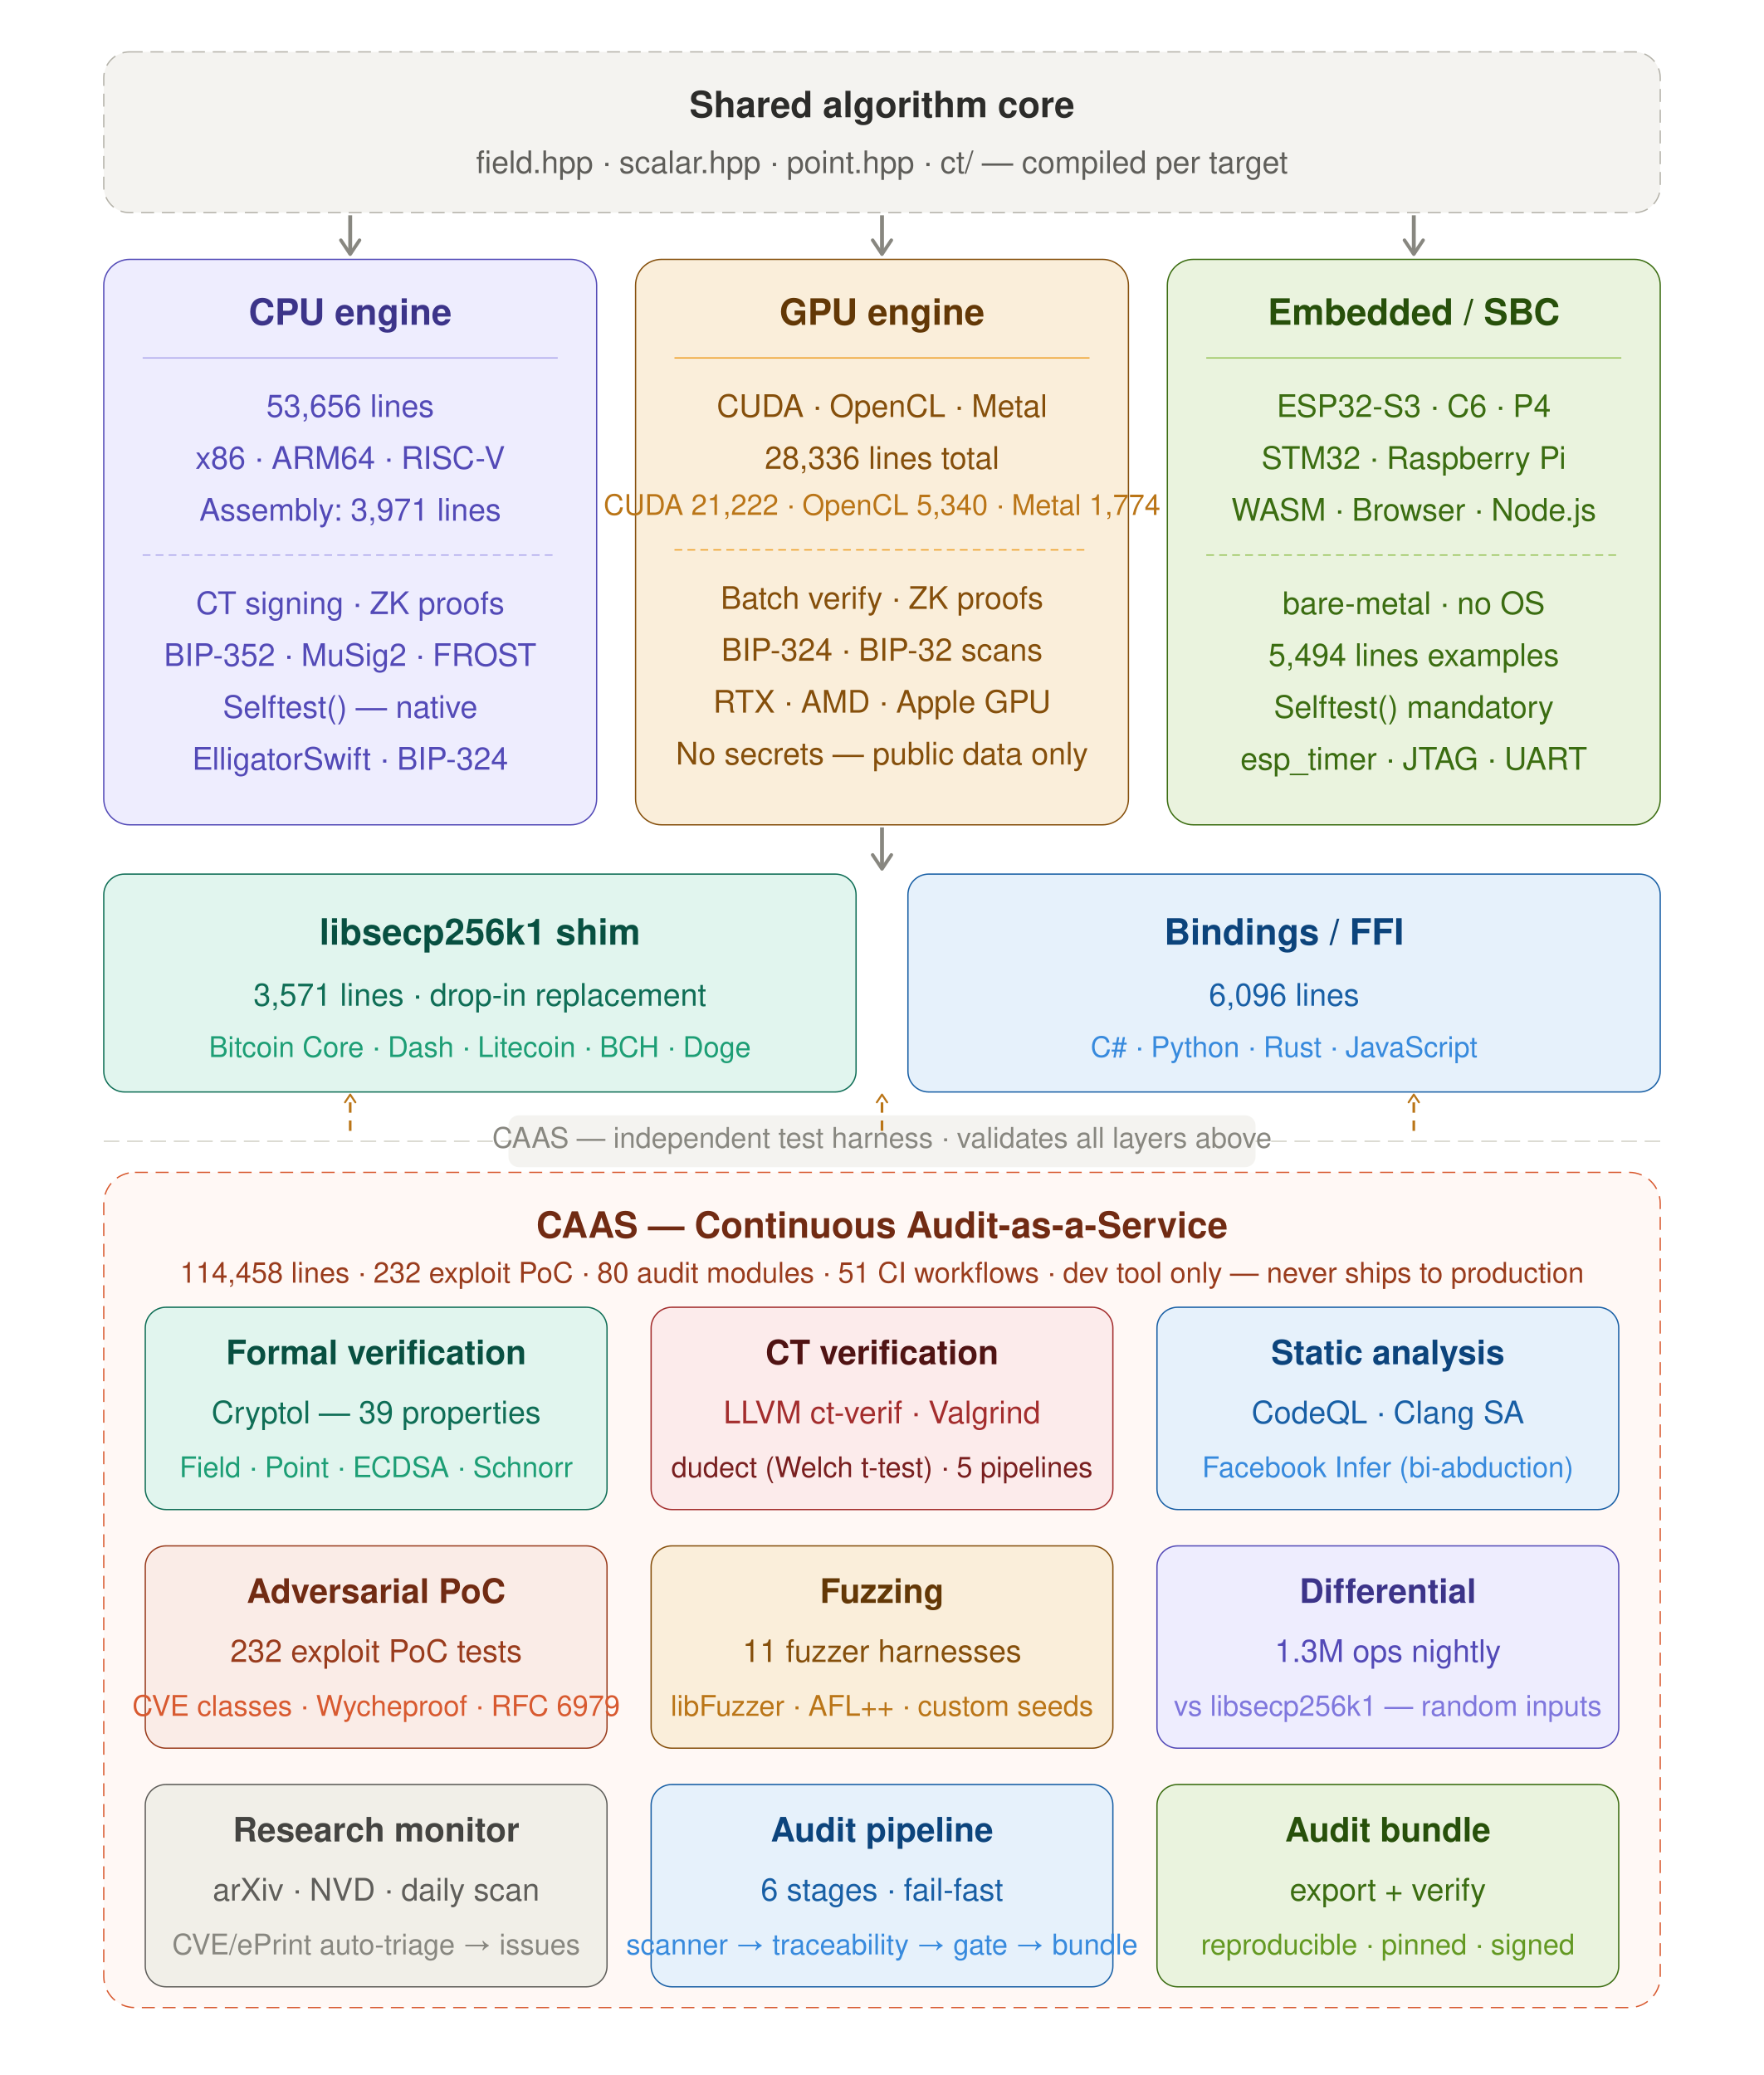
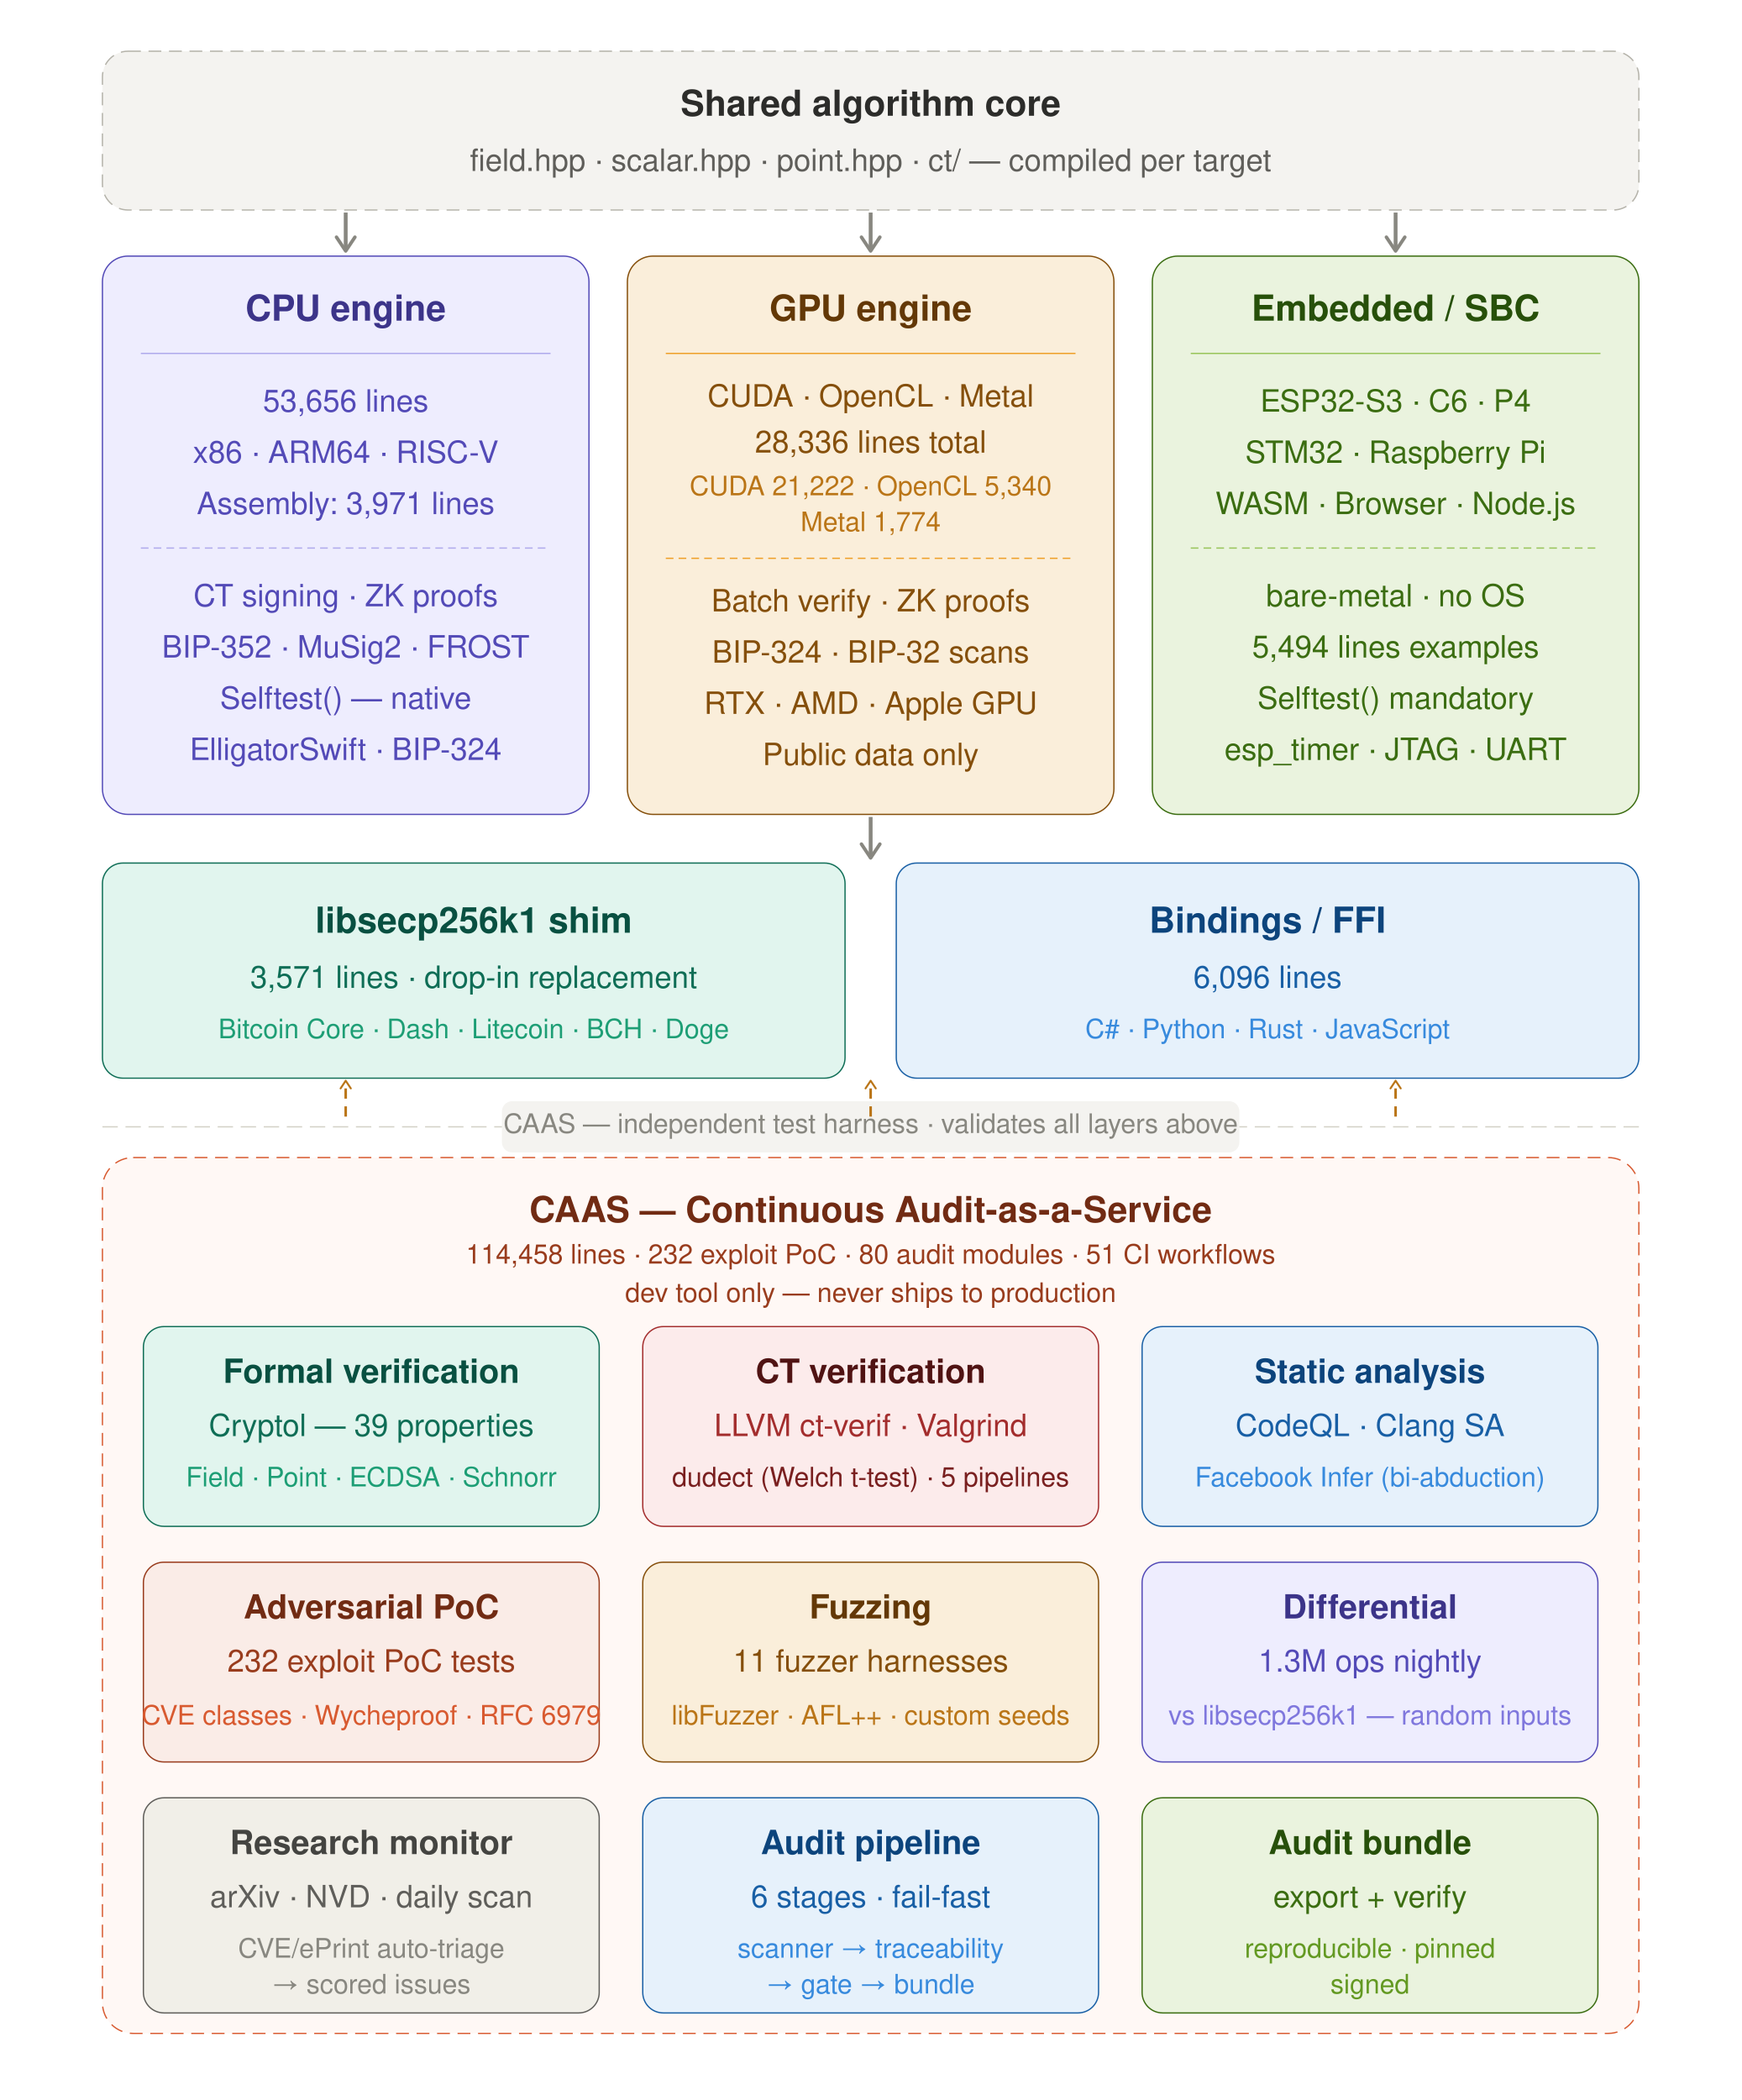
- <svg xmlns="http://www.w3.org/2000/svg" width="100%" viewBox="0 0 680 800" role="img">
+ <svg xmlns="http://www.w3.org/2000/svg" width="100%" viewBox="0 0 680 820" role="img">
  <defs>
    <marker id="arr" viewBox="0 0 10 10" refX="8" refY="5" markerWidth="6" markerHeight="6" orient="auto-start-reverse">
      <path d="M2 1L8 5L2 9" fill="none" stroke="#888780" stroke-width="1.5" stroke-linecap="round" stroke-linejoin="round" />
    </marker>
    <marker id="arr-up" viewBox="0 0 10 10" refX="8" refY="5" markerWidth="5" markerHeight="5" orient="auto-start-reverse">
      <path d="M2 1L8 5L2 9" fill="none" stroke="#BA7517" stroke-width="1.5" stroke-linecap="round" stroke-linejoin="round" />
    </marker>
  </defs>
  <style>
  text { font-family: -apple-system, BlinkMacSystemFont, "Segoe UI", Helvetica, Arial, sans-serif; }
  .h1  { font-size: 14px; font-weight: 600; }
  .h2  { font-size: 13px; font-weight: 600; }
  .sub { font-size: 12px; font-weight: 400; }
-   .dim { font-size: 11px; font-weight: 400; }
+   .dim { font-size: 10.5px; font-weight: 400; }
  .ln  { stroke: #888780; fill: none; stroke-width: 1.5; }
  .ln2 { stroke: #BA7517; fill: none; stroke-width: 1; stroke-dasharray: 4 3; }
+   a:hover rect { opacity: 0.85; }
</style>
-   <rect x="40" y="20" width="600" height="62" rx="10" fill="#F4F3F0" stroke="#B4B2A9" stroke-width="0.5" stroke-dasharray="5 3" />
-   <text class="h1" x="340" y="42" text-anchor="middle" dominant-baseline="central" fill="#2C2C2A">Shared algorithm core</text>
-   <text class="sub" x="340" y="64" text-anchor="middle" dominant-baseline="central" fill="#5F5E5A">field.hpp · scalar.hpp · point.hpp · ct/ — compiled per target</text>
+   <a href="https://github.com/shrec/UltrafastSecp256k1/tree/main/cpu/include/secp256k1">
+     <rect x="40" y="20" width="600" height="62" rx="10" fill="#F4F3F0" stroke="#B4B2A9" stroke-width="0.5" stroke-dasharray="5 3" />
+     <text class="h1" x="340" y="42" text-anchor="middle" dominant-baseline="central" fill="#2C2C2A">Shared algorithm core</text>
+     <text class="sub" x="340" y="64" text-anchor="middle" dominant-baseline="central" fill="#5F5E5A">field.hpp · scalar.hpp · point.hpp · ct/ — compiled per target</text>
+   </a>
  <line x1="135" y1="83" x2="135" y2="98" class="ln" marker-end="url(#arr)" />
  <line x1="340" y1="83" x2="340" y2="98" class="ln" marker-end="url(#arr)" />
  <line x1="545" y1="83" x2="545" y2="98" class="ln" marker-end="url(#arr)" />
-   <rect x="40" y="100" width="190" height="218" rx="10" fill="#EEEDFE" stroke="#534AB7" stroke-width="0.5" />
-   <text class="h1" x="135" y="122" text-anchor="middle" dominant-baseline="central" fill="#3C3489">CPU engine</text>
-   <line x1="55" y1="138" x2="215" y2="138" stroke="#AFA9EC" stroke-width="0.5" />
-   <text class="sub" x="135" y="158" text-anchor="middle" dominant-baseline="central" fill="#534AB7">53,656 lines</text>
-   <text class="sub" x="135" y="178" text-anchor="middle" dominant-baseline="central" fill="#534AB7">x86 · ARM64 · RISC-V</text>
-   <text class="sub" x="135" y="198" text-anchor="middle" dominant-baseline="central" fill="#534AB7">Assembly: 3,971 lines</text>
-   <line x1="55" y1="214" x2="215" y2="214" stroke="#AFA9EC" stroke-width="0.5" stroke-dasharray="3 2" />
-   <text class="sub" x="135" y="234" text-anchor="middle" dominant-baseline="central" fill="#534AB7">CT signing · ZK proofs</text>
-   <text class="sub" x="135" y="254" text-anchor="middle" dominant-baseline="central" fill="#534AB7">BIP-352 · MuSig2 · FROST</text>
-   <text class="sub" x="135" y="274" text-anchor="middle" dominant-baseline="central" fill="#534AB7">Selftest() — native</text>
-   <text class="sub" x="135" y="294" text-anchor="middle" dominant-baseline="central" fill="#534AB7">ElligatorSwift · BIP-324</text>
-   <rect x="245" y="100" width="190" height="218" rx="10" fill="#FAEEDA" stroke="#854F0B" stroke-width="0.5" />
-   <text class="h1" x="340" y="122" text-anchor="middle" dominant-baseline="central" fill="#633806">GPU engine</text>
-   <line x1="260" y1="138" x2="420" y2="138" stroke="#EF9F27" stroke-width="0.5" />
-   <text class="sub" x="340" y="158" text-anchor="middle" dominant-baseline="central" fill="#854F0B">CUDA · OpenCL · Metal</text>
-   <text class="sub" x="340" y="178" text-anchor="middle" dominant-baseline="central" fill="#854F0B">28,336 lines total</text>
-   <text class="dim" x="340" y="196" text-anchor="middle" dominant-baseline="central" fill="#BA7517">CUDA 21,222 · OpenCL 5,340 · Metal 1,774</text>
-   <line x1="260" y1="212" x2="420" y2="212" stroke="#EF9F27" stroke-width="0.5" stroke-dasharray="3 2" />
-   <text class="sub" x="340" y="232" text-anchor="middle" dominant-baseline="central" fill="#854F0B">Batch verify · ZK proofs</text>
-   <text class="sub" x="340" y="252" text-anchor="middle" dominant-baseline="central" fill="#854F0B">BIP-324 · BIP-32 scans</text>
-   <text class="sub" x="340" y="272" text-anchor="middle" dominant-baseline="central" fill="#854F0B">RTX · AMD · Apple GPU</text>
-   <text class="sub" x="340" y="292" text-anchor="middle" dominant-baseline="central" fill="#854F0B">No secrets — public data only</text>
-   <rect x="450" y="100" width="190" height="218" rx="10" fill="#EAF3DE" stroke="#3B6D11" stroke-width="0.5" />
-   <text class="h1" x="545" y="122" text-anchor="middle" dominant-baseline="central" fill="#27500A">Embedded / SBC</text>
-   <line x1="465" y1="138" x2="625" y2="138" stroke="#97C459" stroke-width="0.5" />
-   <text class="sub" x="545" y="158" text-anchor="middle" dominant-baseline="central" fill="#3B6D11">ESP32-S3 · C6 · P4</text>
-   <text class="sub" x="545" y="178" text-anchor="middle" dominant-baseline="central" fill="#3B6D11">STM32 · Raspberry Pi</text>
-   <text class="sub" x="545" y="198" text-anchor="middle" dominant-baseline="central" fill="#3B6D11">WASM · Browser · Node.js</text>
-   <line x1="465" y1="214" x2="625" y2="214" stroke="#97C459" stroke-width="0.5" stroke-dasharray="3 2" />
-   <text class="sub" x="545" y="234" text-anchor="middle" dominant-baseline="central" fill="#3B6D11">bare-metal · no OS</text>
-   <text class="sub" x="545" y="254" text-anchor="middle" dominant-baseline="central" fill="#3B6D11">5,494 lines examples</text>
-   <text class="sub" x="545" y="274" text-anchor="middle" dominant-baseline="central" fill="#3B6D11">Selftest() mandatory</text>
-   <text class="sub" x="545" y="294" text-anchor="middle" dominant-baseline="central" fill="#3B6D11">esp_timer · JTAG · UART</text>
+   <a href="https://github.com/shrec/UltrafastSecp256k1/tree/main/cpu">
+     <rect x="40" y="100" width="190" height="218" rx="10" fill="#EEEDFE" stroke="#534AB7" stroke-width="0.5" />
+     <text class="h1" x="135" y="122" text-anchor="middle" dominant-baseline="central" fill="#3C3489">CPU engine</text>
+     <line x1="55" y1="138" x2="215" y2="138" stroke="#AFA9EC" stroke-width="0.5" />
+     <text class="sub" x="135" y="158" text-anchor="middle" dominant-baseline="central" fill="#534AB7">53,656 lines</text>
+     <text class="sub" x="135" y="178" text-anchor="middle" dominant-baseline="central" fill="#534AB7">x86 · ARM64 · RISC-V</text>
+     <text class="sub" x="135" y="198" text-anchor="middle" dominant-baseline="central" fill="#534AB7">Assembly: 3,971 lines</text>
+     <line x1="55" y1="214" x2="215" y2="214" stroke="#AFA9EC" stroke-width="0.5" stroke-dasharray="3 2" />
+     <text class="sub" x="135" y="234" text-anchor="middle" dominant-baseline="central" fill="#534AB7">CT signing · ZK proofs</text>
+     <text class="sub" x="135" y="254" text-anchor="middle" dominant-baseline="central" fill="#534AB7">BIP-352 · MuSig2 · FROST</text>
+     <text class="sub" x="135" y="274" text-anchor="middle" dominant-baseline="central" fill="#534AB7">Selftest() — native</text>
+     <text class="sub" x="135" y="294" text-anchor="middle" dominant-baseline="central" fill="#534AB7">ElligatorSwift · BIP-324</text>
+   </a>
+   <a href="https://github.com/shrec/UltrafastSecp256k1/tree/main/cuda">
+     <rect x="245" y="100" width="190" height="218" rx="10" fill="#FAEEDA" stroke="#854F0B" stroke-width="0.5" />
+     <text class="h1" x="340" y="122" text-anchor="middle" dominant-baseline="central" fill="#633806">GPU engine</text>
+     <line x1="260" y1="138" x2="420" y2="138" stroke="#EF9F27" stroke-width="0.5" />
+     <text class="sub" x="340" y="156" text-anchor="middle" dominant-baseline="central" fill="#854F0B">CUDA · OpenCL · Metal</text>
+     <text class="sub" x="340" y="174" text-anchor="middle" dominant-baseline="central" fill="#854F0B">28,336 lines total</text>
+     <text class="dim" x="340" y="191" text-anchor="middle" dominant-baseline="central" fill="#BA7517">CUDA 21,222 · OpenCL 5,340</text>
+     <text class="dim" x="340" y="205" text-anchor="middle" dominant-baseline="central" fill="#BA7517">Metal 1,774</text>
+     <line x1="260" y1="218" x2="420" y2="218" stroke="#EF9F27" stroke-width="0.5" stroke-dasharray="3 2" />
+     <text class="sub" x="340" y="236" text-anchor="middle" dominant-baseline="central" fill="#854F0B">Batch verify · ZK proofs</text>
+     <text class="sub" x="340" y="256" text-anchor="middle" dominant-baseline="central" fill="#854F0B">BIP-324 · BIP-32 scans</text>
+     <text class="sub" x="340" y="276" text-anchor="middle" dominant-baseline="central" fill="#854F0B">RTX · AMD · Apple GPU</text>
+     <text class="sub" x="340" y="296" text-anchor="middle" dominant-baseline="central" fill="#854F0B">Public data only</text>
+   </a>
+   <a href="https://github.com/shrec/UltrafastSecp256k1/tree/main/cpu/examples">
+     <rect x="450" y="100" width="190" height="218" rx="10" fill="#EAF3DE" stroke="#3B6D11" stroke-width="0.5" />
+     <text class="h1" x="545" y="122" text-anchor="middle" dominant-baseline="central" fill="#27500A">Embedded / SBC</text>
+     <line x1="465" y1="138" x2="625" y2="138" stroke="#97C459" stroke-width="0.5" />
+     <text class="sub" x="545" y="158" text-anchor="middle" dominant-baseline="central" fill="#3B6D11">ESP32-S3 · C6 · P4</text>
+     <text class="sub" x="545" y="178" text-anchor="middle" dominant-baseline="central" fill="#3B6D11">STM32 · Raspberry Pi</text>
+     <text class="sub" x="545" y="198" text-anchor="middle" dominant-baseline="central" fill="#3B6D11">WASM · Browser · Node.js</text>
+     <line x1="465" y1="214" x2="625" y2="214" stroke="#97C459" stroke-width="0.5" stroke-dasharray="3 2" />
+     <text class="sub" x="545" y="234" text-anchor="middle" dominant-baseline="central" fill="#3B6D11">bare-metal · no OS</text>
+     <text class="sub" x="545" y="254" text-anchor="middle" dominant-baseline="central" fill="#3B6D11">5,494 lines examples</text>
+     <text class="sub" x="545" y="274" text-anchor="middle" dominant-baseline="central" fill="#3B6D11">Selftest() mandatory</text>
+     <text class="sub" x="545" y="294" text-anchor="middle" dominant-baseline="central" fill="#3B6D11">esp_timer · JTAG · UART</text>
+   </a>
  <line x1="340" y1="319" x2="340" y2="335" class="ln" marker-end="url(#arr)" />
-   <rect x="40" y="337" width="290" height="84" rx="8" fill="#E1F5EE" stroke="#0F6E56" stroke-width="0.5" />
-   <text class="h1" x="185" y="361" text-anchor="middle" dominant-baseline="central" fill="#085041">libsecp256k1 shim</text>
-   <text class="sub" x="185" y="385" text-anchor="middle" dominant-baseline="central" fill="#0F6E56">3,571 lines · drop-in replacement</text>
-   <text class="dim" x="185" y="405" text-anchor="middle" dominant-baseline="central" fill="#1D9E75">Bitcoin Core · Dash · Litecoin · BCH · Doge</text>
-   <rect x="350" y="337" width="290" height="84" rx="8" fill="#E6F1FB" stroke="#185FA5" stroke-width="0.5" />
-   <text class="h1" x="495" y="361" text-anchor="middle" dominant-baseline="central" fill="#0C447C">Bindings / FFI</text>
-   <text class="sub" x="495" y="385" text-anchor="middle" dominant-baseline="central" fill="#185FA5">6,096 lines</text>
-   <text class="dim" x="495" y="405" text-anchor="middle" dominant-baseline="central" fill="#378ADD">C# · Python · Rust · JavaScript</text>
+   <a href="https://github.com/shrec/UltrafastSecp256k1/tree/main/compat/libsecp256k1_shim">
+     <rect x="40" y="337" width="290" height="84" rx="8" fill="#E1F5EE" stroke="#0F6E56" stroke-width="0.5" />
+     <text class="h1" x="185" y="361" text-anchor="middle" dominant-baseline="central" fill="#085041">libsecp256k1 shim</text>
+     <text class="sub" x="185" y="383" text-anchor="middle" dominant-baseline="central" fill="#0F6E56">3,571 lines · drop-in replacement</text>
+     <text class="dim" x="185" y="403" text-anchor="middle" dominant-baseline="central" fill="#1D9E75">Bitcoin Core · Dash · Litecoin · BCH · Doge</text>
+   </a>
+   <a href="https://github.com/shrec/UltrafastSecp256k1/tree/main/bindings">
+     <rect x="350" y="337" width="290" height="84" rx="8" fill="#E6F1FB" stroke="#185FA5" stroke-width="0.5" />
+     <text class="h1" x="495" y="361" text-anchor="middle" dominant-baseline="central" fill="#0C447C">Bindings / FFI</text>
+     <text class="sub" x="495" y="383" text-anchor="middle" dominant-baseline="central" fill="#185FA5">6,096 lines</text>
+     <text class="dim" x="495" y="403" text-anchor="middle" dominant-baseline="central" fill="#378ADD">C# · Python · Rust · JavaScript</text>
+   </a>
  <line x1="40" y1="440" x2="640" y2="440" stroke="#D3D1C7" stroke-width="0.5" stroke-dasharray="6 3" />
  <rect x="196" y="430" width="288" height="20" rx="4" fill="#F4F3F0" />
  <text class="dim" x="340" y="440" text-anchor="middle" dominant-baseline="central" fill="#888780">CAAS — independent test harness · validates all layers above</text>
  <line x1="135" y1="436" x2="135" y2="422" class="ln2" marker-end="url(#arr-up)" />
  <line x1="340" y1="436" x2="340" y2="422" class="ln2" marker-end="url(#arr-up)" />
  <line x1="545" y1="436" x2="545" y2="422" class="ln2" marker-end="url(#arr-up)" />
-   <rect x="40" y="452" width="600" height="322" rx="12" fill="#FFF8F5" stroke="#D85A30" stroke-width="0.5" stroke-dasharray="5 3" />
-   <text class="h1" x="340" y="474" text-anchor="middle" dominant-baseline="central" fill="#712B13">CAAS — Continuous Audit-as-a-Service</text>
-   <text class="dim" x="340" y="492" text-anchor="middle" dominant-baseline="central" fill="#993C1D">114,458 lines · 232 exploit PoC · 80 audit modules · 51 CI workflows · dev tool only — never ships to production</text>
-   <rect x="56" y="504" width="178" height="78" rx="8" fill="#E1F5EE" stroke="#0F6E56" stroke-width="0.5" />
-   <text class="h2" x="145" y="523" text-anchor="middle" dominant-baseline="central" fill="#085041">Formal verification</text>
-   <text class="sub" x="145" y="546" text-anchor="middle" dominant-baseline="central" fill="#0F6E56">Cryptol — 39 properties</text>
-   <text class="dim" x="145" y="567" text-anchor="middle" dominant-baseline="central" fill="#1D9E75">Field · Point · ECDSA · Schnorr</text>
-   <rect x="251" y="504" width="178" height="78" rx="8" fill="#FCEBEB" stroke="#A32D2D" stroke-width="0.5" />
-   <text class="h2" x="340" y="523" text-anchor="middle" dominant-baseline="central" fill="#501313">CT verification</text>
-   <text class="sub" x="340" y="546" text-anchor="middle" dominant-baseline="central" fill="#A32D2D">LLVM ct-verif · Valgrind</text>
-   <text class="dim" x="340" y="567" text-anchor="middle" dominant-baseline="central" fill="#791F1F">dudect (Welch t-test) · 5 pipelines</text>
-   <rect x="446" y="504" width="178" height="78" rx="8" fill="#E6F1FB" stroke="#185FA5" stroke-width="0.5" />
-   <text class="h2" x="535" y="523" text-anchor="middle" dominant-baseline="central" fill="#0C447C">Static analysis</text>
-   <text class="sub" x="535" y="546" text-anchor="middle" dominant-baseline="central" fill="#185FA5">CodeQL · Clang SA</text>
-   <text class="dim" x="535" y="567" text-anchor="middle" dominant-baseline="central" fill="#378ADD">Facebook Infer (bi-abduction)</text>
-   <rect x="56" y="596" width="178" height="78" rx="8" fill="#FAECE7" stroke="#993C1D" stroke-width="0.5" />
-   <text class="h2" x="145" y="615" text-anchor="middle" dominant-baseline="central" fill="#712B13">Adversarial PoC</text>
-   <text class="sub" x="145" y="638" text-anchor="middle" dominant-baseline="central" fill="#993C1D">232 exploit PoC tests</text>
-   <text class="dim" x="145" y="659" text-anchor="middle" dominant-baseline="central" fill="#D85A30">CVE classes · Wycheproof · RFC 6979</text>
-   <rect x="251" y="596" width="178" height="78" rx="8" fill="#FAEEDA" stroke="#854F0B" stroke-width="0.5" />
-   <text class="h2" x="340" y="615" text-anchor="middle" dominant-baseline="central" fill="#633806">Fuzzing</text>
-   <text class="sub" x="340" y="638" text-anchor="middle" dominant-baseline="central" fill="#854F0B">11 fuzzer harnesses</text>
-   <text class="dim" x="340" y="659" text-anchor="middle" dominant-baseline="central" fill="#BA7517">libFuzzer · AFL++ · custom seeds</text>
-   <rect x="446" y="596" width="178" height="78" rx="8" fill="#EEEDFE" stroke="#534AB7" stroke-width="0.5" />
-   <text class="h2" x="535" y="615" text-anchor="middle" dominant-baseline="central" fill="#3C3489">Differential</text>
-   <text class="sub" x="535" y="638" text-anchor="middle" dominant-baseline="central" fill="#534AB7">1.3M ops nightly</text>
-   <text class="dim" x="535" y="659" text-anchor="middle" dominant-baseline="central" fill="#7F77DD">vs libsecp256k1 — random inputs</text>
-   <rect x="56" y="688" width="178" height="78" rx="8" fill="#F1EFE8" stroke="#5F5E5A" stroke-width="0.5" />
-   <text class="h2" x="145" y="707" text-anchor="middle" dominant-baseline="central" fill="#444441">Research monitor</text>
-   <text class="sub" x="145" y="730" text-anchor="middle" dominant-baseline="central" fill="#5F5E5A">arXiv · NVD · daily scan</text>
-   <text class="dim" x="145" y="751" text-anchor="middle" dominant-baseline="central" fill="#888780">CVE/ePrint auto-triage → issues</text>
-   <rect x="251" y="688" width="178" height="78" rx="8" fill="#E6F1FB" stroke="#185FA5" stroke-width="0.5" />
-   <text class="h2" x="340" y="707" text-anchor="middle" dominant-baseline="central" fill="#0C447C">Audit pipeline</text>
-   <text class="sub" x="340" y="730" text-anchor="middle" dominant-baseline="central" fill="#185FA5">6 stages · fail-fast</text>
-   <text class="dim" x="340" y="751" text-anchor="middle" dominant-baseline="central" fill="#378ADD">scanner → traceability → gate → bundle</text>
-   <rect x="446" y="688" width="178" height="78" rx="8" fill="#EAF3DE" stroke="#3B6D11" stroke-width="0.5" />
-   <text class="h2" x="535" y="707" text-anchor="middle" dominant-baseline="central" fill="#27500A">Audit bundle</text>
-   <text class="sub" x="535" y="730" text-anchor="middle" dominant-baseline="central" fill="#3B6D11">export + verify</text>
-   <text class="dim" x="535" y="751" text-anchor="middle" dominant-baseline="central" fill="#639922">reproducible · pinned · signed</text>
+   <a href="https://github.com/shrec/UltrafastSecp256k1/blob/main/docs/AUDIT_CHANGELOG.md">
+     <rect x="40" y="452" width="600" height="342" rx="12" fill="#FFF8F5" stroke="#D85A30" stroke-width="0.5" stroke-dasharray="5 3" />
+     <text class="h1" x="340" y="474" text-anchor="middle" dominant-baseline="central" fill="#712B13">CAAS — Continuous Audit-as-a-Service</text>
+     <text class="dim" x="340" y="491" text-anchor="middle" dominant-baseline="central" fill="#993C1D">114,458 lines · 232 exploit PoC · 80 audit modules · 51 CI workflows</text>
+     <text class="dim" x="340" y="506" text-anchor="middle" dominant-baseline="central" fill="#993C1D">dev tool only — never ships to production</text>
+   </a>
+   <a href="https://github.com/shrec/UltrafastSecp256k1/tree/main/formal">
+     <rect x="56" y="518" width="178" height="78" rx="8" fill="#E1F5EE" stroke="#0F6E56" stroke-width="0.5" />
+     <text class="h2" x="145" y="537" text-anchor="middle" dominant-baseline="central" fill="#085041">Formal verification</text>
+     <text class="sub" x="145" y="558" text-anchor="middle" dominant-baseline="central" fill="#0F6E56">Cryptol — 39 properties</text>
+     <text class="dim" x="145" y="578" text-anchor="middle" dominant-baseline="central" fill="#1D9E75">Field · Point · ECDSA · Schnorr</text>
+   </a>
+   <a href="https://github.com/shrec/UltrafastSecp256k1/blob/main/docs/CT_VERIFICATION.md">
+     <rect x="251" y="518" width="178" height="78" rx="8" fill="#FCEBEB" stroke="#A32D2D" stroke-width="0.5" />
+     <text class="h2" x="340" y="537" text-anchor="middle" dominant-baseline="central" fill="#501313">CT verification</text>
+     <text class="sub" x="340" y="558" text-anchor="middle" dominant-baseline="central" fill="#A32D2D">LLVM ct-verif · Valgrind</text>
+     <text class="dim" x="340" y="578" text-anchor="middle" dominant-baseline="central" fill="#791F1F">dudect (Welch t-test) · 5 pipelines</text>
+   </a>
+   <a href="https://github.com/shrec/UltrafastSecp256k1/blob/main/.github/workflows/codeql.yml">
+     <rect x="446" y="518" width="178" height="78" rx="8" fill="#E6F1FB" stroke="#185FA5" stroke-width="0.5" />
+     <text class="h2" x="535" y="537" text-anchor="middle" dominant-baseline="central" fill="#0C447C">Static analysis</text>
+     <text class="sub" x="535" y="558" text-anchor="middle" dominant-baseline="central" fill="#185FA5">CodeQL · Clang SA</text>
+     <text class="dim" x="535" y="578" text-anchor="middle" dominant-baseline="central" fill="#378ADD">Facebook Infer (bi-abduction)</text>
+   </a>
+   <a href="https://github.com/shrec/UltrafastSecp256k1/tree/main/audit">
+     <rect x="56" y="610" width="178" height="78" rx="8" fill="#FAECE7" stroke="#993C1D" stroke-width="0.5" />
+     <text class="h2" x="145" y="629" text-anchor="middle" dominant-baseline="central" fill="#712B13">Adversarial PoC</text>
+     <text class="sub" x="145" y="650" text-anchor="middle" dominant-baseline="central" fill="#993C1D">232 exploit PoC tests</text>
+     <text class="dim" x="145" y="671" text-anchor="middle" dominant-baseline="central" fill="#D85A30">CVE classes · Wycheproof · RFC 6979</text>
+   </a>
+   <a href="https://github.com/shrec/UltrafastSecp256k1/tree/main/fuzz">
+     <rect x="251" y="610" width="178" height="78" rx="8" fill="#FAEEDA" stroke="#854F0B" stroke-width="0.5" />
+     <text class="h2" x="340" y="629" text-anchor="middle" dominant-baseline="central" fill="#633806">Fuzzing</text>
+     <text class="sub" x="340" y="650" text-anchor="middle" dominant-baseline="central" fill="#854F0B">11 fuzzer harnesses</text>
+     <text class="dim" x="340" y="671" text-anchor="middle" dominant-baseline="central" fill="#BA7517">libFuzzer · AFL++ · custom seeds</text>
+   </a>
+   <a href="https://github.com/shrec/UltrafastSecp256k1/blob/main/scripts/differential_cross_impl.py">
+     <rect x="446" y="610" width="178" height="78" rx="8" fill="#EEEDFE" stroke="#534AB7" stroke-width="0.5" />
+     <text class="h2" x="535" y="629" text-anchor="middle" dominant-baseline="central" fill="#3C3489">Differential</text>
+     <text class="sub" x="535" y="650" text-anchor="middle" dominant-baseline="central" fill="#534AB7">1.3M ops nightly</text>
+     <text class="dim" x="535" y="671" text-anchor="middle" dominant-baseline="central" fill="#7F77DD">vs libsecp256k1 — random inputs</text>
+   </a>
+   <a href="https://github.com/shrec/UltrafastSecp256k1/blob/main/scripts/research_monitor.py">
+     <rect x="56" y="702" width="178" height="84" rx="8" fill="#F1EFE8" stroke="#5F5E5A" stroke-width="0.5" />
+     <text class="h2" x="145" y="721" text-anchor="middle" dominant-baseline="central" fill="#444441">Research monitor</text>
+     <text class="sub" x="145" y="742" text-anchor="middle" dominant-baseline="central" fill="#5F5E5A">arXiv · NVD · daily scan</text>
+     <text class="dim" x="145" y="762" text-anchor="middle" dominant-baseline="central" fill="#888780">CVE/ePrint auto-triage</text>
+     <text class="dim" x="145" y="776" text-anchor="middle" dominant-baseline="central" fill="#888780">→ scored issues</text>
+   </a>
+   <a href="https://github.com/shrec/UltrafastSecp256k1/blob/main/scripts/audit_gate.py">
+     <rect x="251" y="702" width="178" height="84" rx="8" fill="#E6F1FB" stroke="#185FA5" stroke-width="0.5" />
+     <text class="h2" x="340" y="721" text-anchor="middle" dominant-baseline="central" fill="#0C447C">Audit pipeline</text>
+     <text class="sub" x="340" y="742" text-anchor="middle" dominant-baseline="central" fill="#185FA5">6 stages · fail-fast</text>
+     <text class="dim" x="340" y="762" text-anchor="middle" dominant-baseline="central" fill="#378ADD">scanner → traceability</text>
+     <text class="dim" x="340" y="776" text-anchor="middle" dominant-baseline="central" fill="#378ADD">→ gate → bundle</text>
+   </a>
+   <a href="https://github.com/shrec/UltrafastSecp256k1/blob/main/docs/AUDIT_CHANGELOG.md">
+     <rect x="446" y="702" width="178" height="84" rx="8" fill="#EAF3DE" stroke="#3B6D11" stroke-width="0.5" />
+     <text class="h2" x="535" y="721" text-anchor="middle" dominant-baseline="central" fill="#27500A">Audit bundle</text>
+     <text class="sub" x="535" y="742" text-anchor="middle" dominant-baseline="central" fill="#3B6D11">export + verify</text>
+     <text class="dim" x="535" y="762" text-anchor="middle" dominant-baseline="central" fill="#639922">reproducible · pinned</text>
+     <text class="dim" x="535" y="776" text-anchor="middle" dominant-baseline="central" fill="#639922">signed</text>
+   </a>
</svg>
